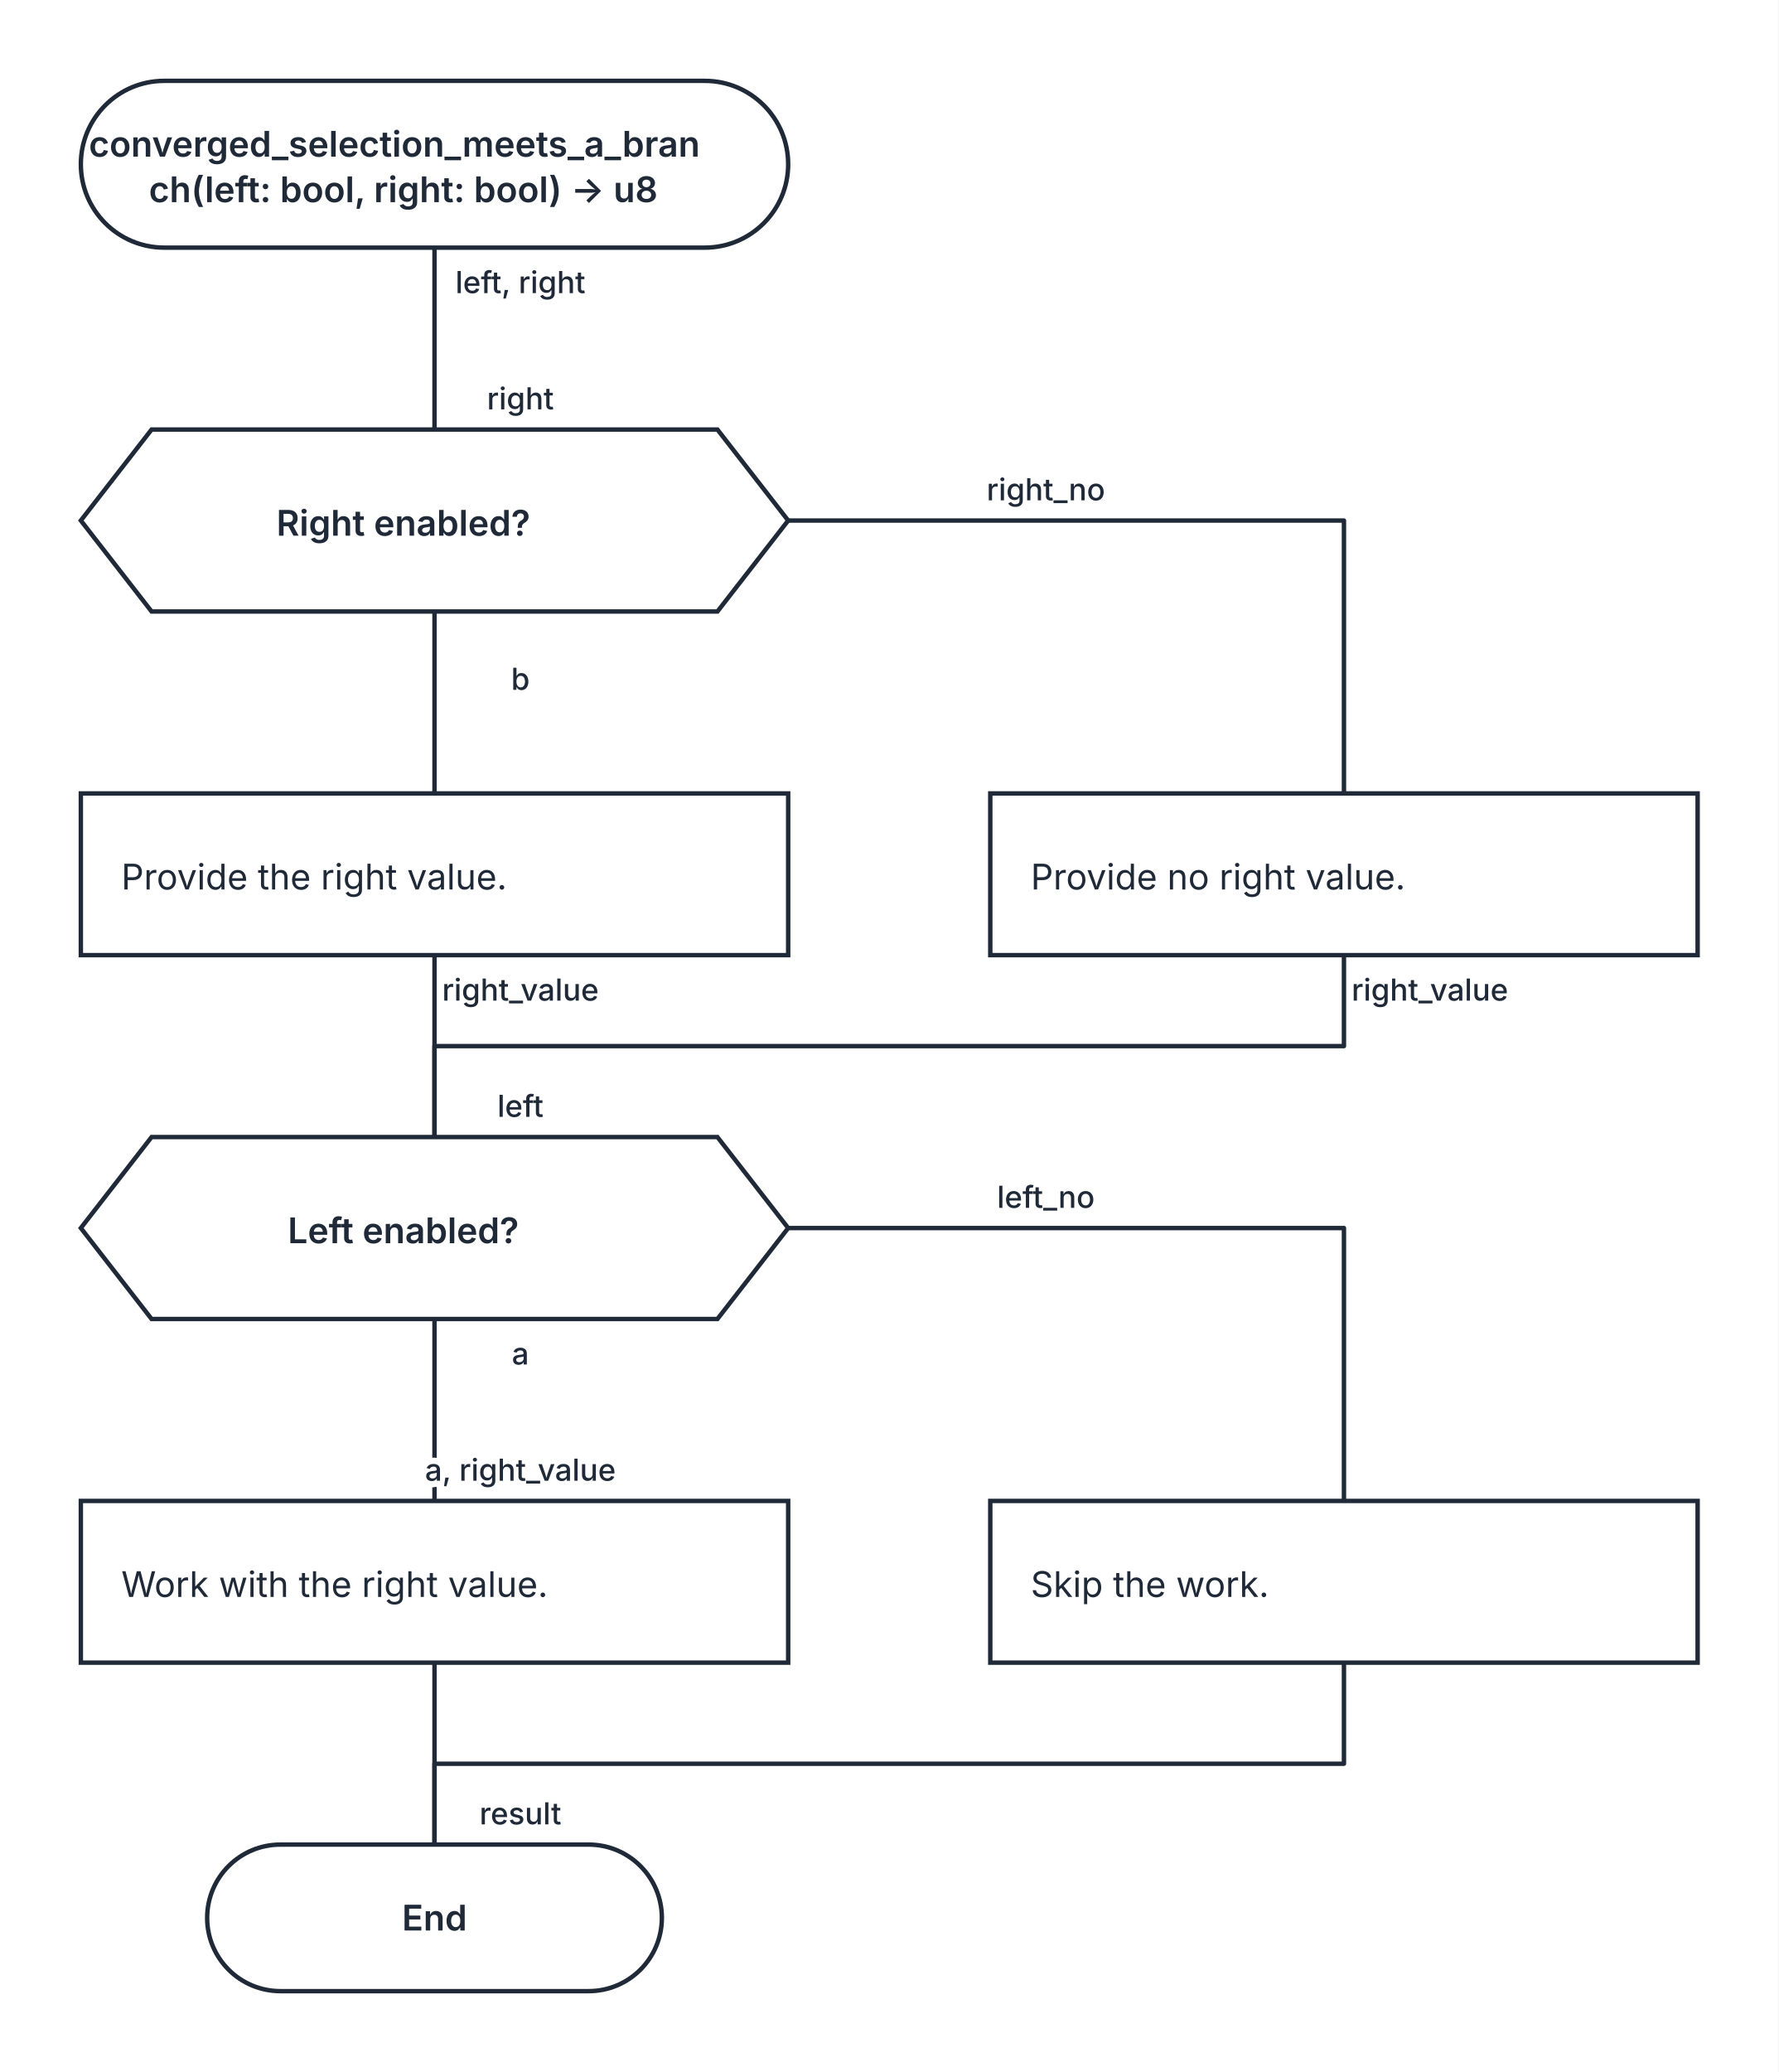
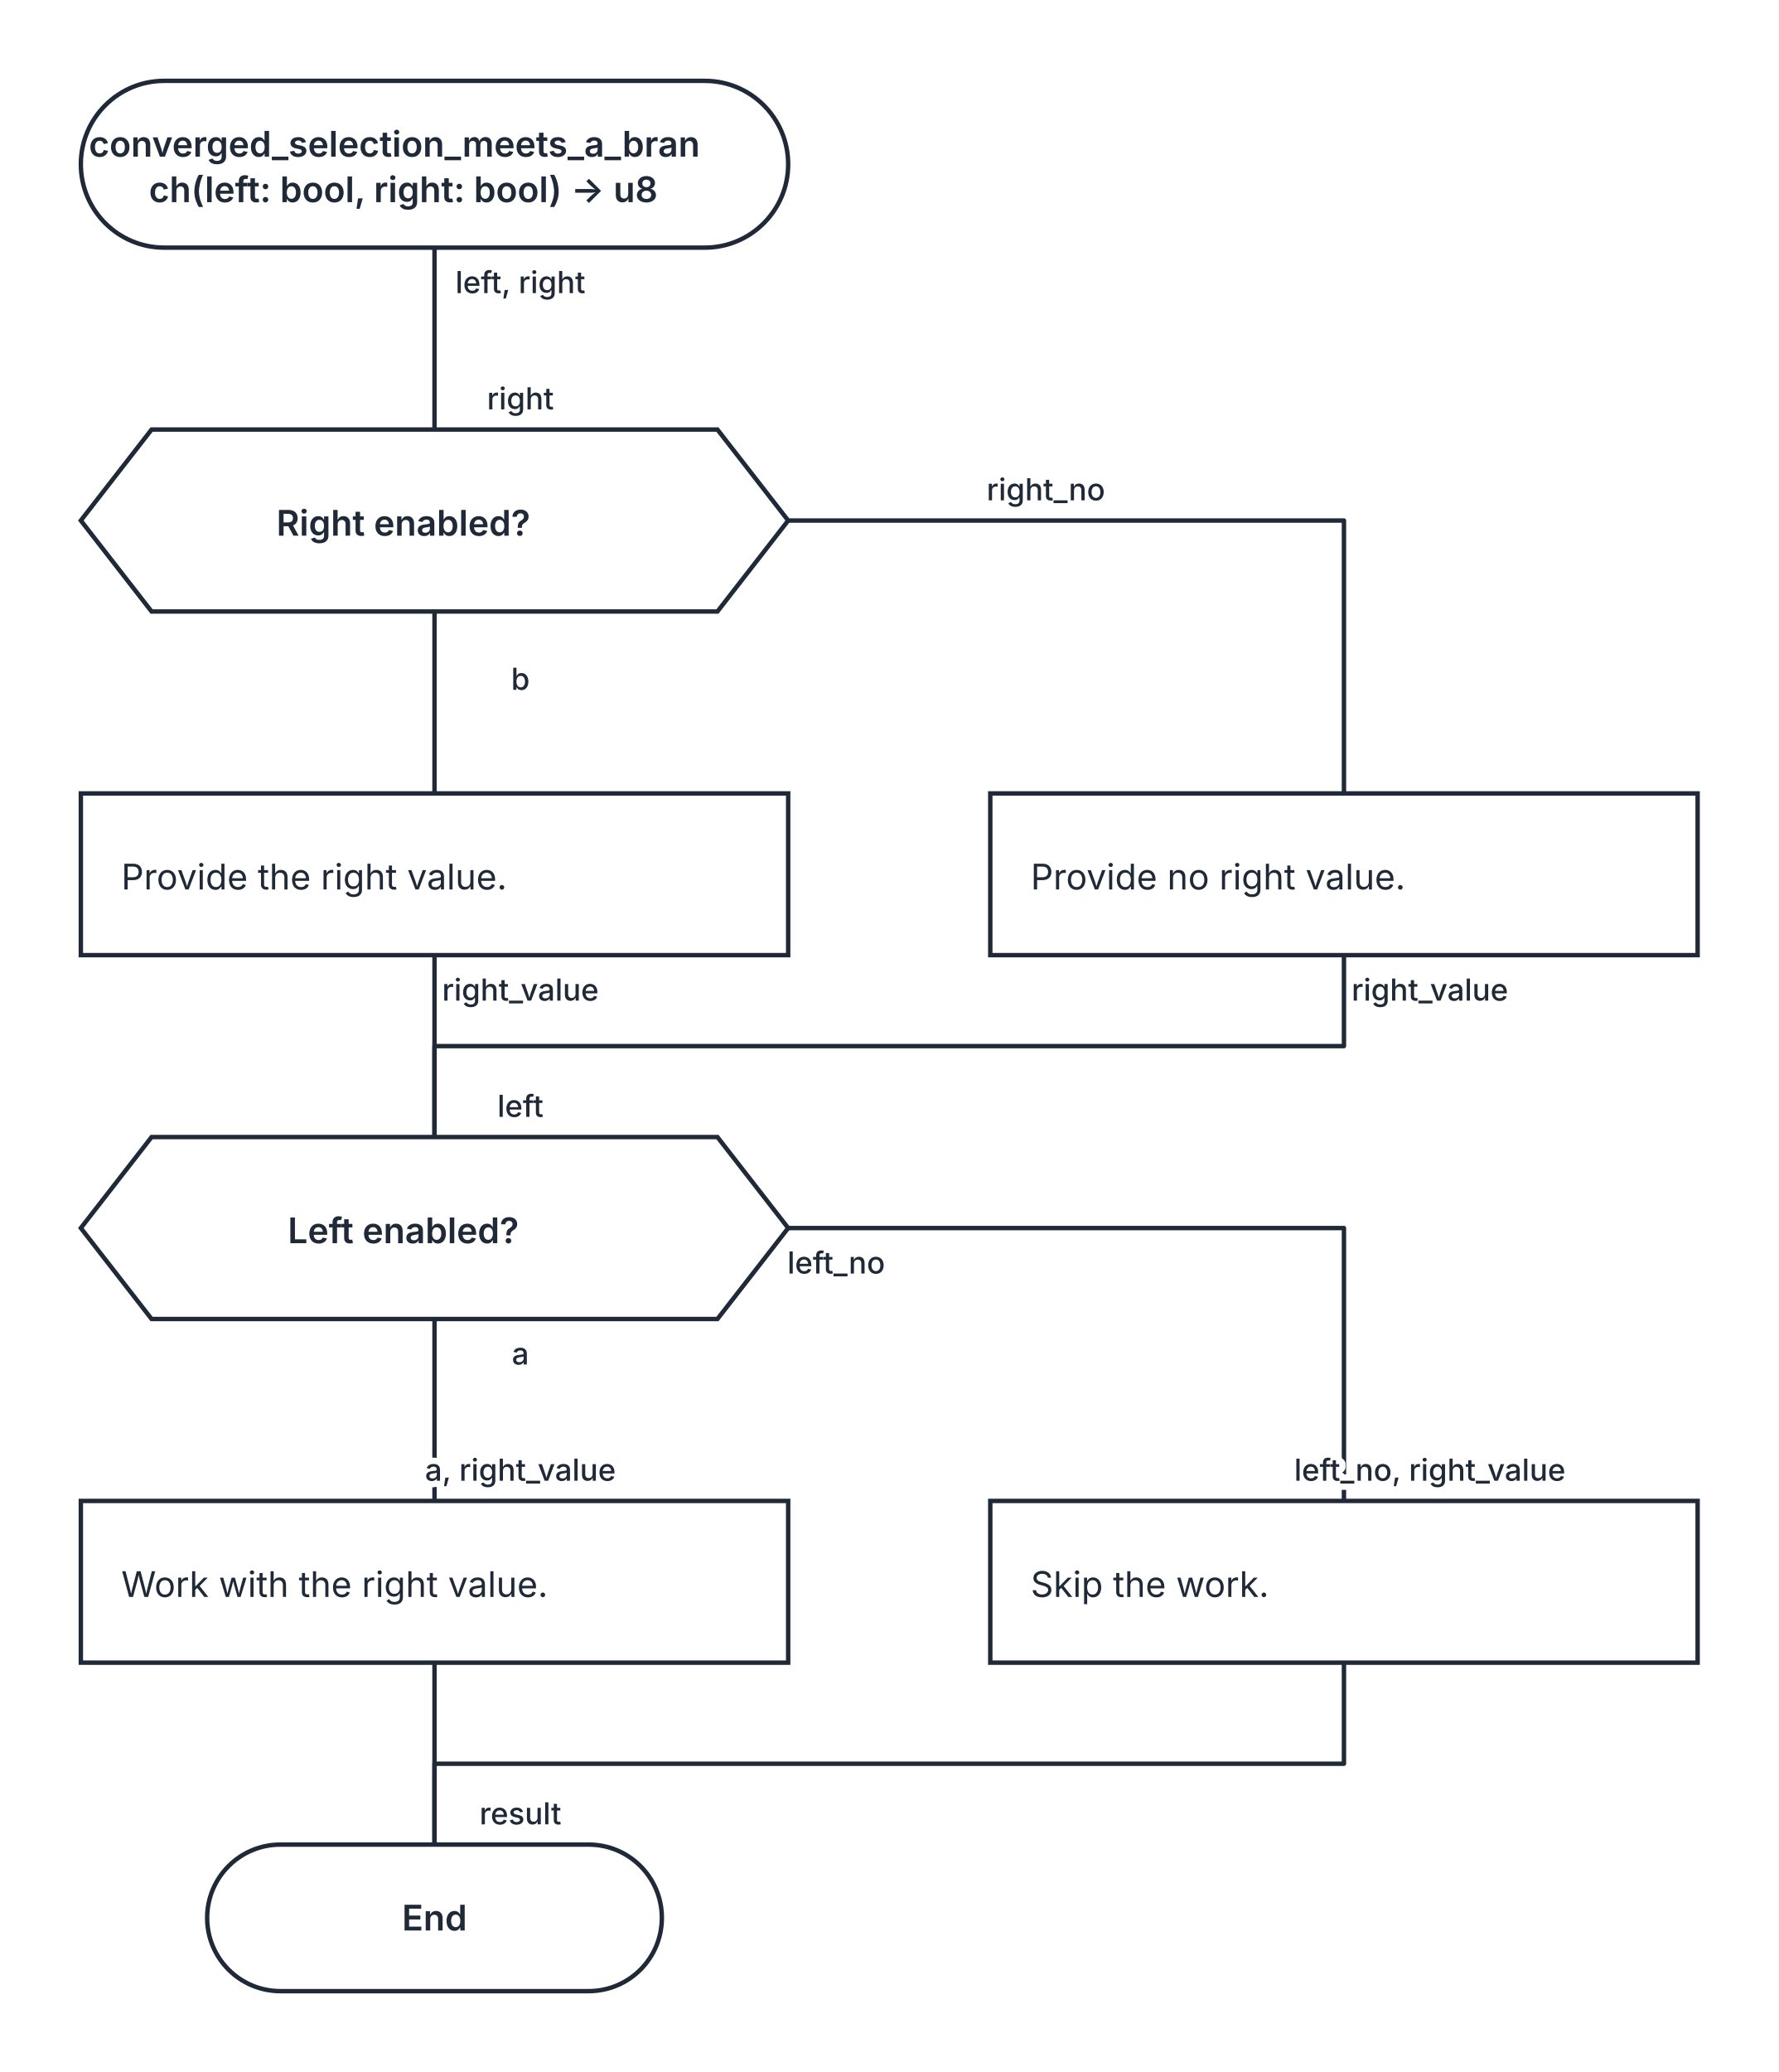
<svg xmlns="http://www.w3.org/2000/svg" width="704" height="820" viewBox="0 0 704 820" role="img" aria-labelledby="kaalang-title" aria-describedby="kaalang-description">
  <defs>
    <style>
      svg { color: #1f2937; font-family: Inter, ui-sans-serif, system-ui, -apple-system, BlinkMacSystemFont, "Segoe UI", sans-serif; text-rendering: optimizeLegibility; }
      .edge { fill: none; stroke: currentColor; stroke-width: 1.75; stroke-linecap: square; stroke-linejoin: round; }
      .edge-label { fill: currentColor; font-size: 12px; font-weight: 500; paint-order: stroke; stroke: #ffffff; stroke-width: 5px; stroke-linejoin: round; text-anchor: middle; }
      .node-shape { fill: #ffffff; stroke: currentColor; stroke-width: 1.75; }
      .label { fill: currentColor; font-size: 14px; text-anchor: middle; }
      .start .label, .question .label, .select .label, .case .label, .end .label { font-weight: 600; }
      .action .label { font-weight: 400; text-anchor: start; }
    </style>
  </defs>
  <rect width="100%" height="100%" fill="#ffffff" />
  <g class="edges">
    <path class="edge" d="M 172 98 L 172 170" />
    <path class="edge" d="M 172 242 L 172 314" />
    <path class="edge" d="M 312 206 L 532 206 L 532 314" />
    <path class="edge" d="M 172 378 L 172 450" />
    <path class="edge" d="M 172 522 L 172 594" />
    <path class="edge" d="M 312 486 L 532 486 L 532 594" />
    <path class="edge" d="M 532 378 L 532 414 L 172 414 L 172 450" />
    <path class="edge" d="M 172 658 L 172 730" />
    <path class="edge" d="M 532 658 L 532 698 L 172 698 L 172 730" />
    <text class="edge-label" x="214" y="162" xml:space="preserve">
      <tspan x="214" dy="0">right</tspan>
    </text>
    <text class="edge-label" x="214" y="116" xml:space="preserve">
      <tspan x="214" dy="0">left, right</tspan>
    </text>
    <text class="edge-label" x="214" y="273" xml:space="preserve">
      <tspan x="214" dy="0">b</tspan>
    </text>
    <text class="edge-label" x="422" y="198" xml:space="preserve">
      <tspan x="422" dy="0">right_no</tspan>
    </text>
    <text class="edge-label" x="214" y="442" xml:space="preserve">
      <tspan x="214" dy="0">left</tspan>
    </text>
    <text class="edge-label" x="214" y="396" xml:space="preserve">
      <tspan x="214" dy="0">right_value</tspan>
    </text>
    <text class="edge-label" x="574" y="396" xml:space="preserve">
      <tspan x="574" dy="0">right_value</tspan>
    </text>
    <text class="edge-label" x="214" y="586" xml:space="preserve">
      <tspan x="214" dy="0">a, right_value</tspan>
    </text>
    <text class="edge-label" x="214" y="540" xml:space="preserve">
      <tspan x="214" dy="0">a</tspan>
    </text>
-     <text class="edge-label" x="422" y="478" xml:space="preserve">
-       <tspan x="422" dy="0">left_no</tspan>
+     <text class="edge-label" x="574" y="586" xml:space="preserve">
+       <tspan x="574" dy="0">left_no, right_value</tspan>
+     </text>
+     <text class="edge-label" x="339" y="504" xml:space="preserve">
+       <tspan x="339" dy="0">left_no</tspan>
    </text>
    <text class="edge-label" x="214" y="722" xml:space="preserve">
      <tspan x="214" dy="0">result</tspan>
    </text>
  </g>
  <g class="nodes">
    <g class="node start" transform="translate(172 65)">
      <rect class="node-shape" x="-140" y="-33" width="280" height="66" rx="33" />
      <text class="label" y="-3" xml:space="preserve">
        <tspan x="0" dy="0">converged_selection_meets_a_bran</tspan>
        <tspan x="0" dy="18">ch(left: bool, right: bool) -&gt; u8</tspan>
      </text>
    </g>
    <g class="node question" transform="translate(172 206)">
      <polygon class="node-shape" points="-112,-36 112,-36 140,0 112,36 -112,36 -140,0" />
      <text class="label" y="6" xml:space="preserve">
        <tspan x="0" dy="0">Right enabled?</tspan>
      </text>
    </g>
    <g class="node action" transform="translate(172 346)">
      <rect class="node-shape" x="-140" y="-32" width="280" height="64" />
      <text class="label" y="6" xml:space="preserve">
        <tspan x="-124" dy="0">Provide the right value.</tspan>
      </text>
    </g>
    <g class="node action" transform="translate(532 346)">
      <rect class="node-shape" x="-140" y="-32" width="280" height="64" />
      <text class="label" y="6" xml:space="preserve">
        <tspan x="-124" dy="0">Provide no right value.</tspan>
      </text>
    </g>
    <g class="node question" transform="translate(172 486)">
      <polygon class="node-shape" points="-112,-36 112,-36 140,0 112,36 -112,36 -140,0" />
      <text class="label" y="6" xml:space="preserve">
        <tspan x="0" dy="0">Left enabled?</tspan>
      </text>
    </g>
    <g class="node action" transform="translate(172 626)">
      <rect class="node-shape" x="-140" y="-32" width="280" height="64" />
      <text class="label" y="6" xml:space="preserve">
        <tspan x="-124" dy="0">Work with the right value.</tspan>
      </text>
    </g>
    <g class="node action" transform="translate(532 626)">
      <rect class="node-shape" x="-140" y="-32" width="280" height="64" />
      <text class="label" y="6" xml:space="preserve">
        <tspan x="-124" dy="0">Skip the work.</tspan>
      </text>
    </g>
    <g class="node end" transform="translate(172 759)">
      <rect class="node-shape" x="-90" y="-29" width="180" height="58" rx="29" />
      <text class="label" y="5">End</text>
    </g>
  </g>
</svg>
